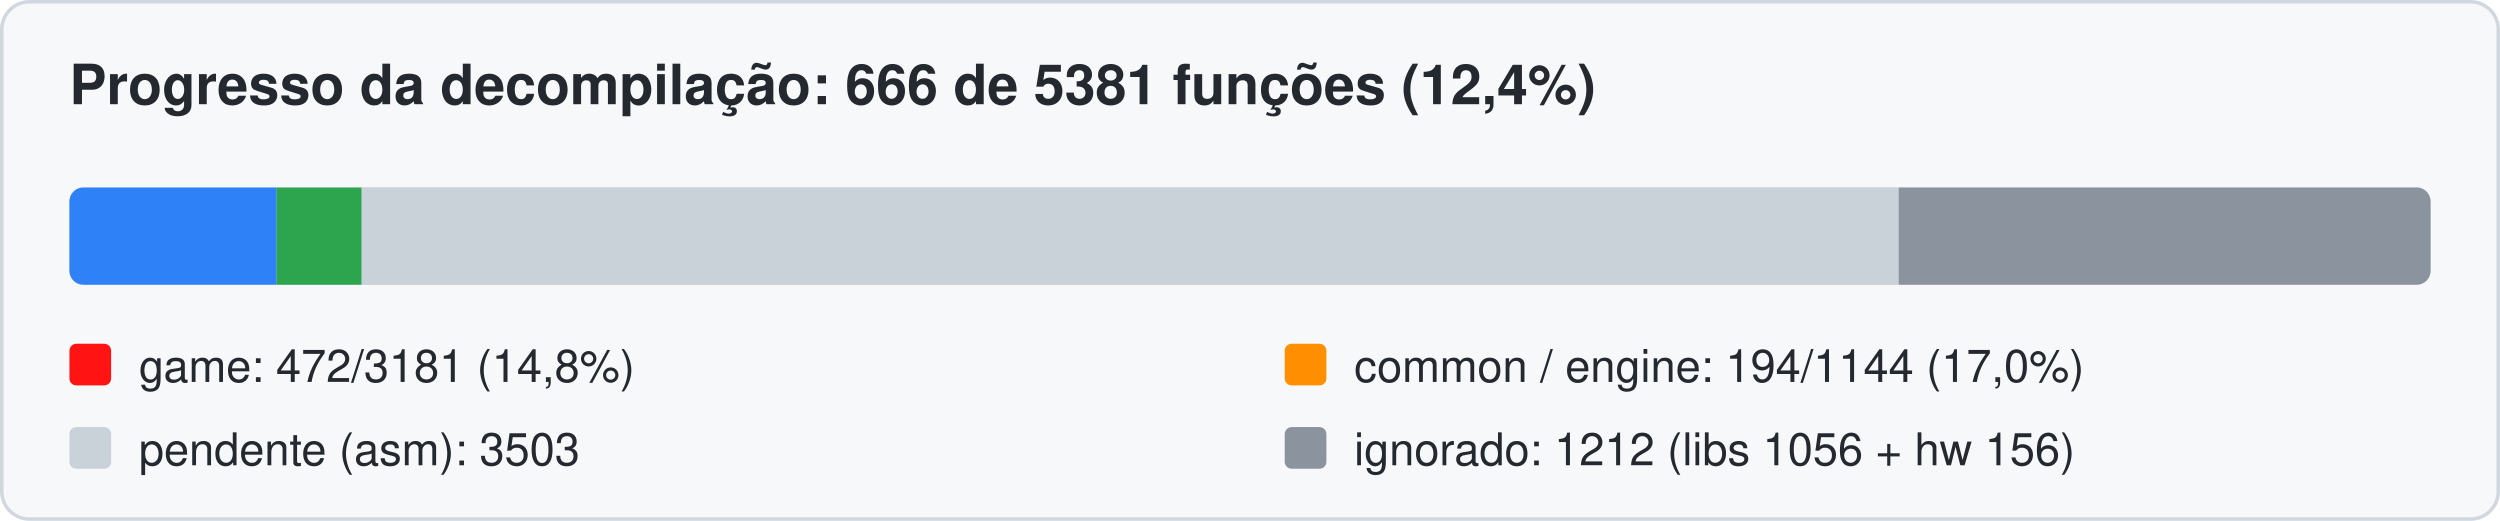
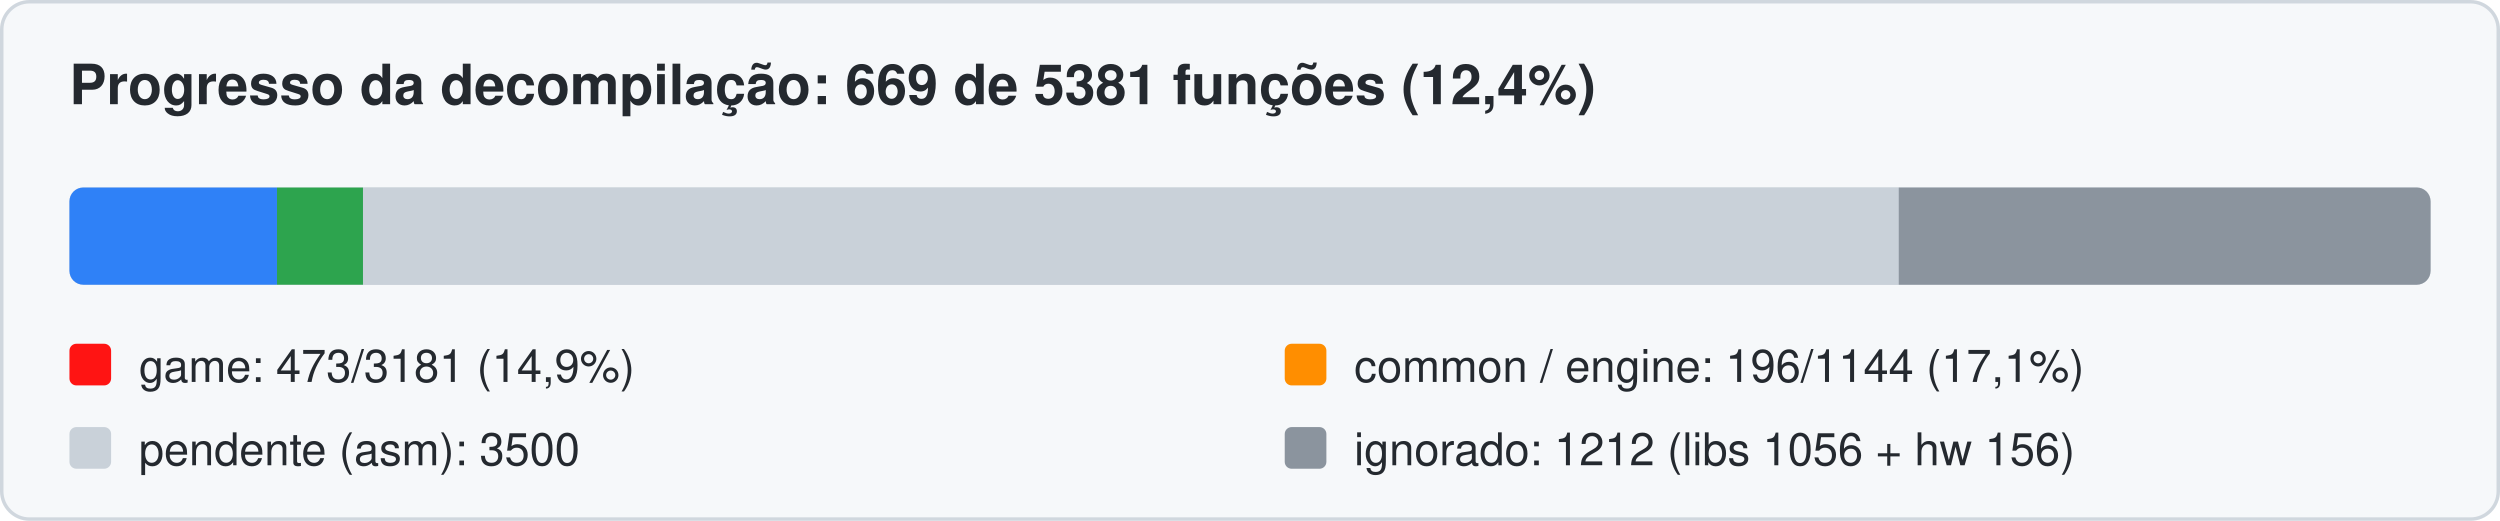
- <svg xmlns="http://www.w3.org/2000/svg" width="720" height="150" viewBox="0 0 720 150" role="img" aria-label="War of the Monsters: 666 de 5381 funcoes decompiladas (12,4%), 1212 ignoradas">
+ <svg xmlns="http://www.w3.org/2000/svg" width="720" height="150" viewBox="0 0 720 150" role="img" aria-label="War of the Monsters: 669 de 5381 funcoes decompiladas (12,4%), 1212 ignoradas">
  <rect x="0.5" y="0.5" width="719" height="149" rx="8" fill="#f6f8fa" stroke="#d0d7de" />
  <g font-family="-apple-system, 'Segoe UI', Helvetica, Arial, sans-serif">
-     <text x="20" y="30" font-size="16" font-weight="600" fill="#24292f">Progresso da decompilação: 666 de 5381 funções (12,4%)</text>
+     <text x="20" y="30" font-size="16" font-weight="600" fill="#24292f">Progresso da decompilação: 669 de 5381 funções (12,4%)</text>
    <rect x="20" y="54" width="680" height="28" rx="4" fill="#c9d1d9" />
    <clipPath id="r">
      <rect x="20" y="54" width="680" height="28" rx="4" />
    </clipPath>
    <g clip-path="url(#r)">
-       <rect x="20.00" y="54" width="59.65" height="28" fill="#2f81f7" />
-       <rect x="79.65" y="54" width="24.52" height="28" fill="#2da44e" />
-       <rect x="104.16" y="54" width="442.68" height="28" fill="#c9d1d9" />
+       <rect x="20.00" y="54" width="59.77" height="28" fill="#2f81f7" />
+       <rect x="79.77" y="54" width="24.77" height="28" fill="#2da44e" />
+       <rect x="104.54" y="54" width="442.30" height="28" fill="#c9d1d9" />
      <rect x="546.84" y="54" width="153.16" height="28" fill="#8b949e" />
    </g>
    <rect x="20" y="99" width="12" height="12" rx="2" fill="#ff1413" />
-     <text x="40" y="110" font-size="13" fill="#24292f">game: 472/3181 (14,8%)</text>
+     <text x="40" y="110" font-size="13" fill="#24292f">game: 473/3181 (14,9%)</text>
    <rect x="370" y="99" width="12" height="12" rx="2" fill="#ff8e00" />
-     <text x="390" y="110" font-size="13" fill="#24292f">common / engine: 194/1144 (17,0%)</text>
+     <text x="390" y="110" font-size="13" fill="#24292f">common / engine: 196/1144 (17,1%)</text>
    <rect x="20" y="123" width="12" height="12" rx="2" fill="#c9d1d9" />
-     <text x="40" y="134" font-size="13" fill="#24292f">pendente (asm): 3503</text>
+     <text x="40" y="134" font-size="13" fill="#24292f">pendente (asm): 3500</text>
    <rect x="370" y="123" width="12" height="12" rx="2" fill="#8b949e" />
    <text x="390" y="134" font-size="13" fill="#24292f">ignorado: 1212 (libs 1056 + hw 156)</text>
  </g>
</svg>
